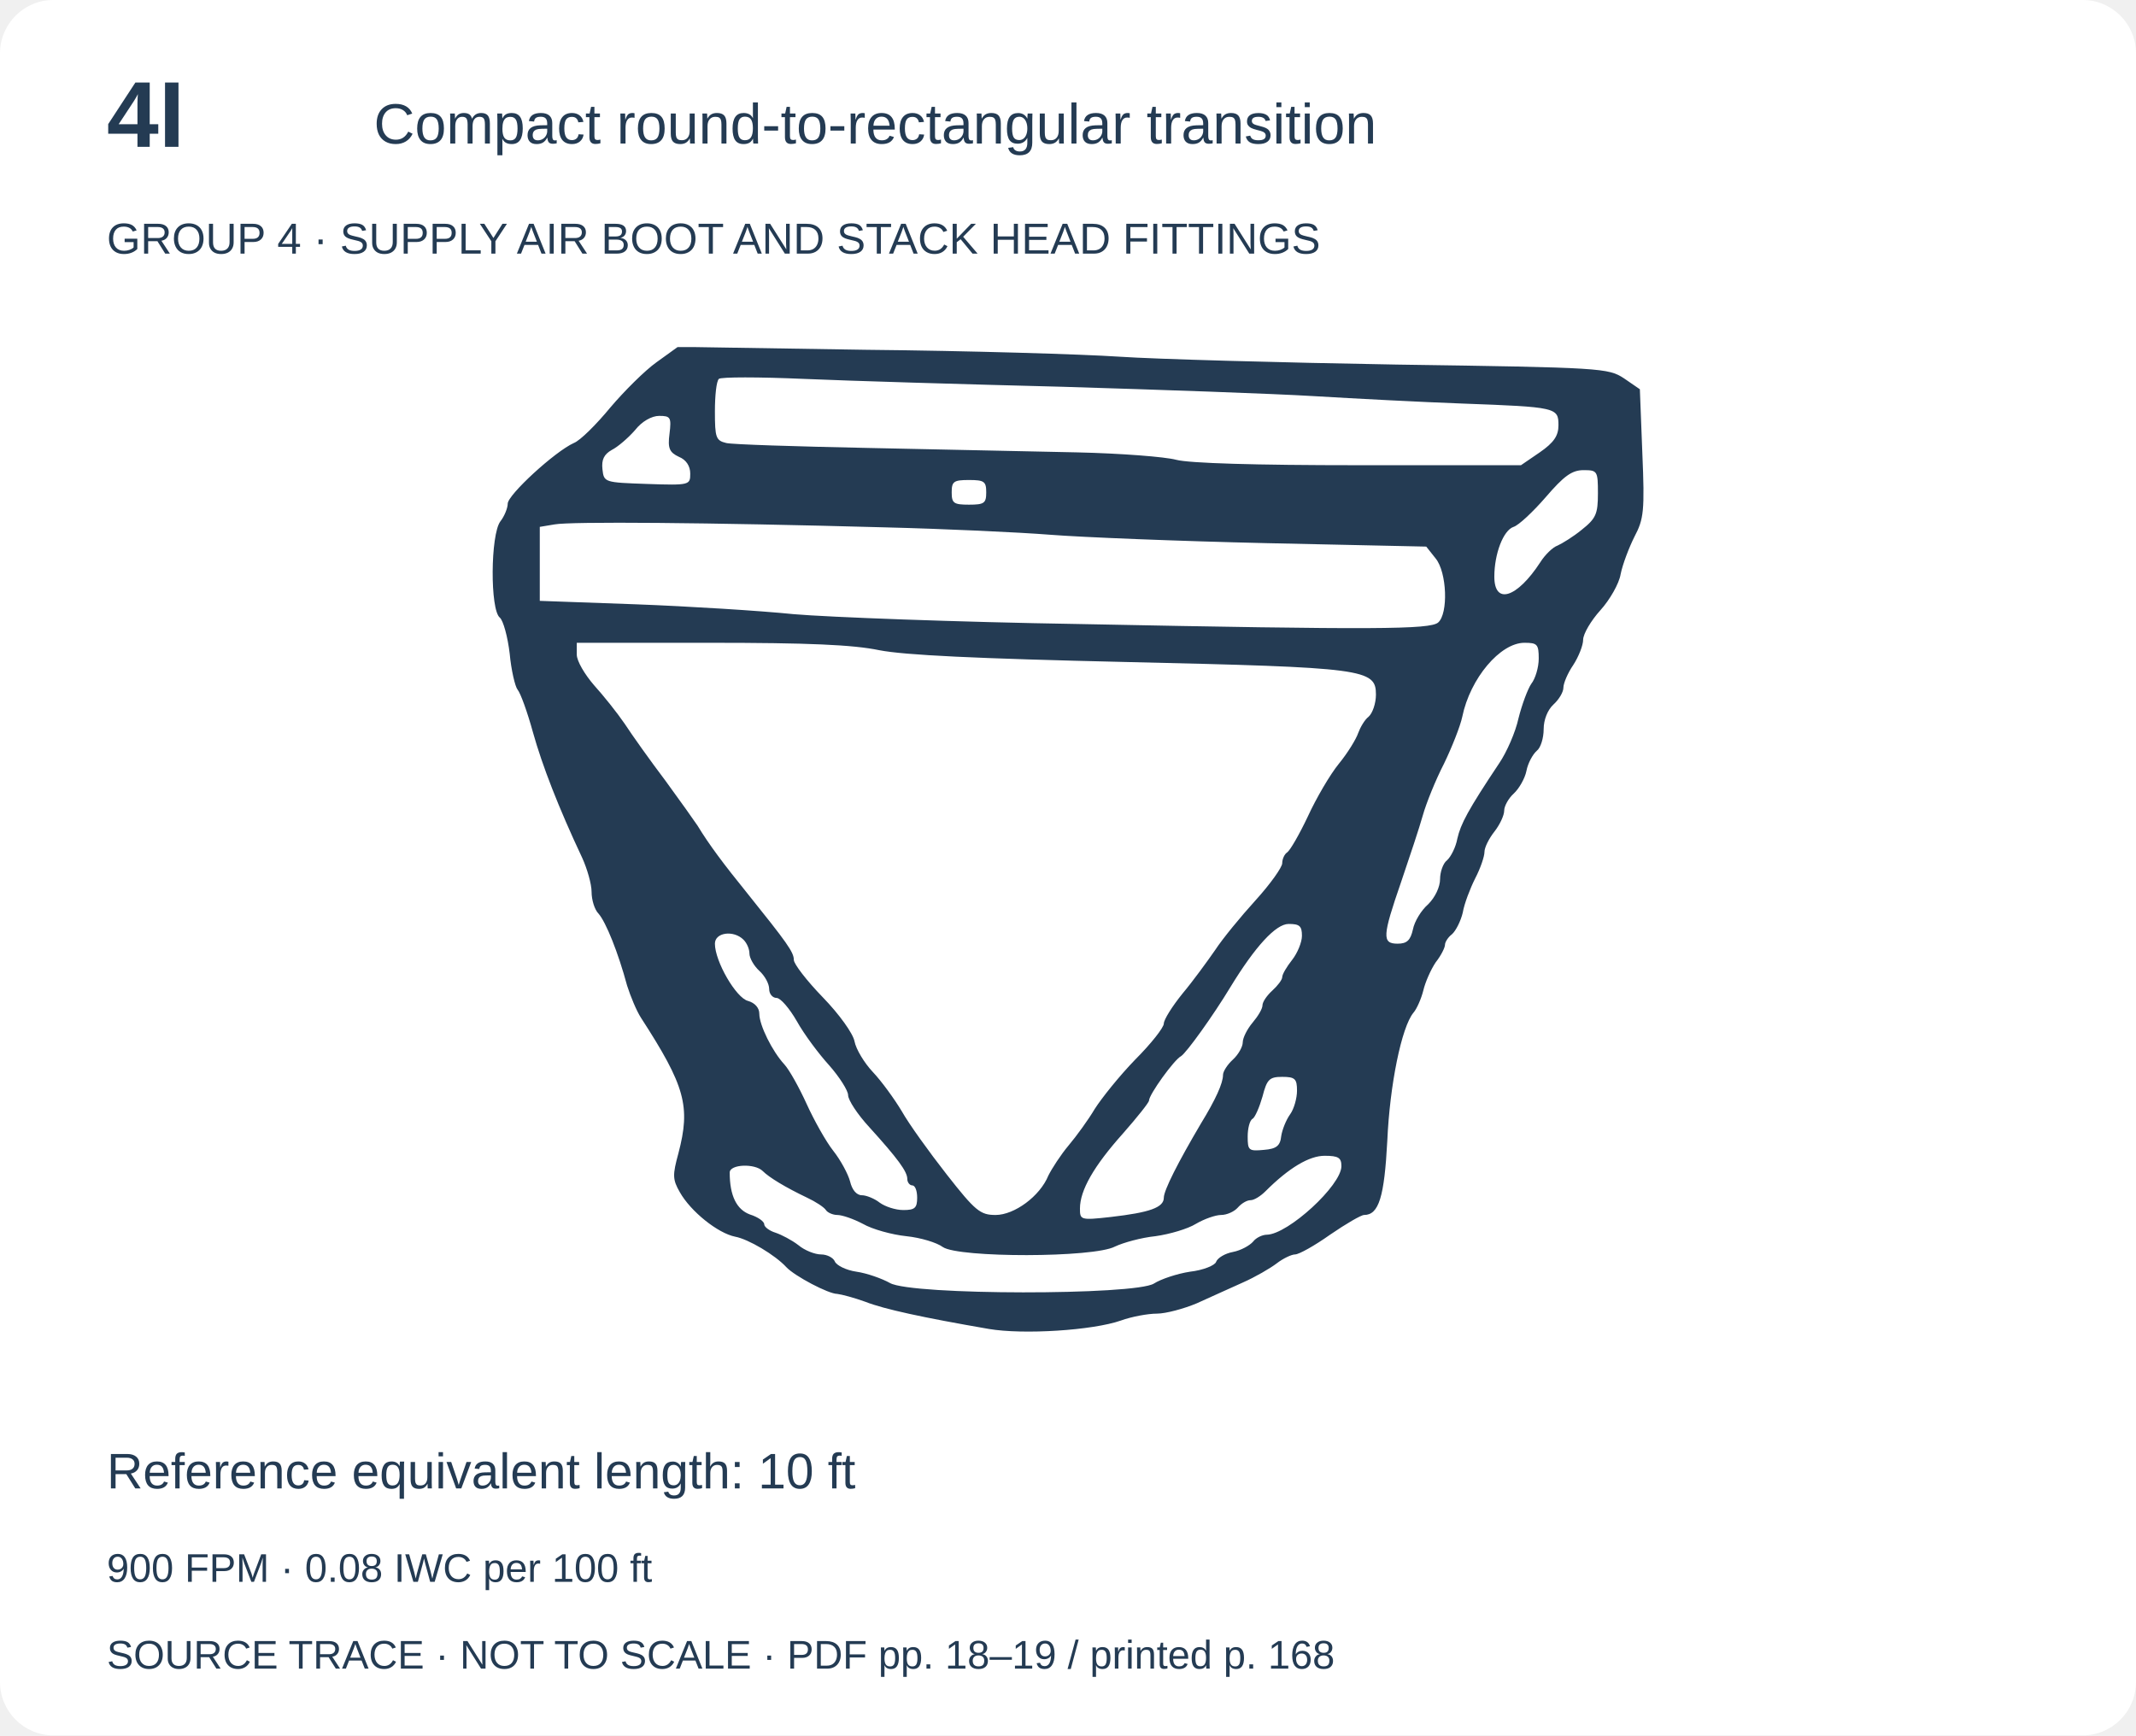
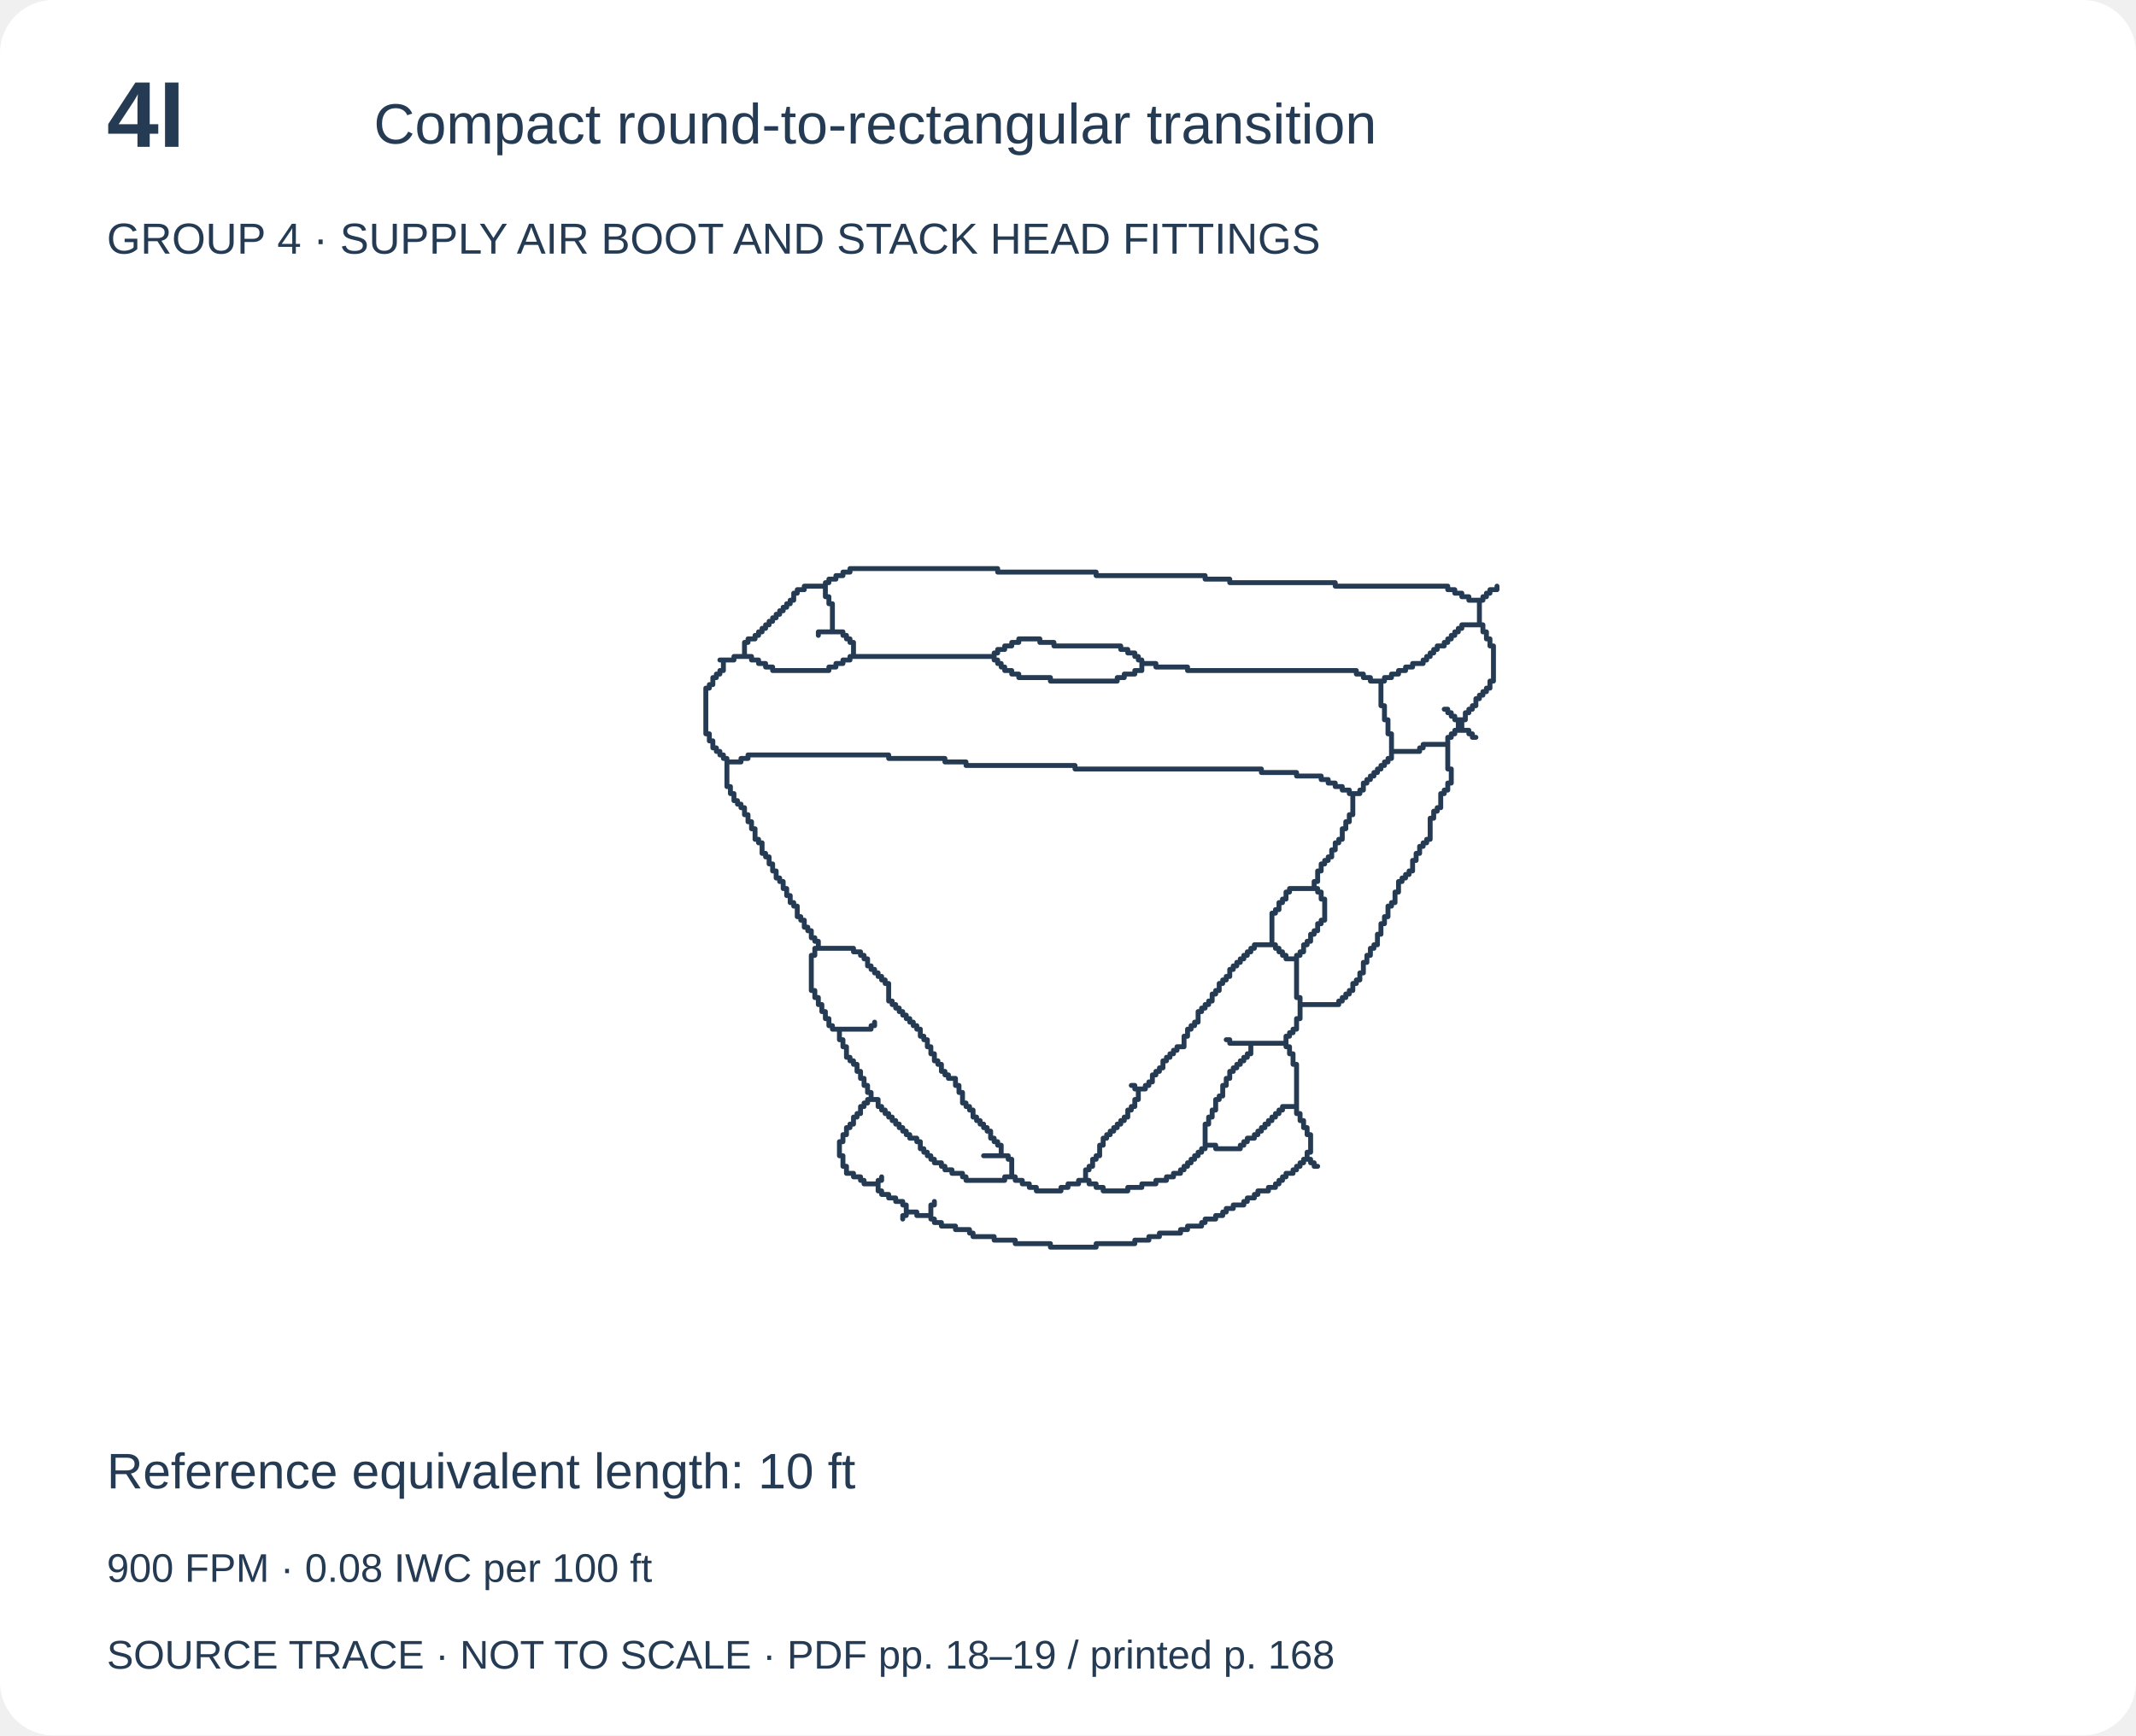
<svg xmlns="http://www.w3.org/2000/svg" width="640" height="520" viewBox="0 0 640 520" role="img" aria-labelledby="title desc">
  <style>text{font-family:Arial,sans-serif;fill:#243b53}</style>
  <rect width="640" height="520" rx="16" fill="white" />
  <text x="32" y="44" font-size="28" font-weight="700">4I</text>
  <text x="112" y="43" font-size="17">Compact round-to-rectangular transition</text>
  <text x="32" y="76" font-size="13">GROUP 4 · SUPPLY AIR BOOT AND STACK HEAD FITTINGS</text>
-   <svg x="55" y="104" width="530" height="295" viewBox="0 0 233.278 199.584" preserveAspectRatio="xMidYMid meet">
-     <g transform="translate(-22.93744,219.95) scale(0.1,-0.1)" fill="#243b53" stroke="none">
-       <path d="M562 2169 c-24 -17 -66 -59 -94 -92 -28 -34 -61 -67 -74 -72 -38 -17 -134 -105 -134 -123 0 -9 -7 -26 -15 -36 -20 -27 -21 -179 -1 -195 7 -6 16 -39 20 -73 3 -33 11 -67 16 -73 6 -7 20 -46 31 -86 19 -68 52 -153 100 -255 10 -22 19 -53 19 -69 0 -16 6 -36 14 -44 15 -17 40 -79 58 -146 7 -22 19 -51 28 -65 90 -139 101 -180 76 -275 -12 -44 -12 -53 3 -79 22 -39 77 -83 112 -90 27 -5 81 -37 104 -62 17 -18 85 -54 103 -54 9 -1 35 -8 57 -16 38 -15 117 -32 250 -55 70 -12 211 -3 268 17 22 8 55 14 73 14 18 0 55 10 81 21 27 12 68 31 93 42 25 11 56 29 69 39 13 10 30 18 37 18 8 0 40 18 71 40 32 22 63 40 69 40 30 0 41 37 47 150 5 114 29 231 53 260 7 8 16 29 20 45 4 17 15 42 25 57 11 14 19 30 19 36 0 5 6 15 14 21 8 7 18 27 22 44 3 18 15 49 25 69 11 21 19 45 19 54 0 9 9 27 20 41 11 14 20 33 20 43 0 9 9 25 19 34 11 10 23 31 26 46 3 16 13 34 21 41 8 6 14 26 14 44 0 19 8 39 20 50 11 10 20 25 20 34 0 9 9 30 20 46 11 17 20 40 20 51 0 12 16 39 35 60 19 21 38 54 41 73 4 20 17 54 28 76 19 36 21 52 16 170 l-5 129 -32 22 c-32 21 -44 22 -460 28 -236 4 -489 11 -563 16 -74 5 -306 12 -515 14 l-380 6 -43 -31z m823 -50 c198 -6 428 -14 510 -19 83 -5 218 -12 300 -15 191 -7 195 -8 195 -44 0 -21 -9 -35 -38 -55 l-38 -26 -330 0 c-209 0 -343 4 -369 11 -22 6 -112 13 -200 15 -88 2 -279 6 -425 9 -146 3 -275 7 -287 10 -21 5 -23 11 -23 64 0 32 3 61 8 66 4 4 81 4 172 0 91 -4 327 -11 525 -16z m-797 -95 c-4 -30 0 -38 19 -47 15 -6 23 -19 23 -34 0 -23 -1 -24 -87 -21 -87 3 -88 3 -91 30 -2 19 3 30 19 39 12 6 33 24 47 40 14 18 34 29 49 29 23 0 25 -3 21 -36z m1882 -121 c0 -42 -4 -51 -33 -74 -17 -14 -40 -28 -49 -32 -9 -3 -25 -18 -35 -34 -47 -72 -93 -87 -93 -29 0 46 18 94 39 101 10 3 39 30 65 60 37 43 53 55 77 55 28 0 29 -2 29 -47z m-1240 2 c0 -22 -4 -25 -35 -25 -31 0 -35 3 -35 25 0 22 4 25 35 25 31 0 35 -3 35 -25z m-205 -71 c121 -3 272 -10 335 -15 63 -5 261 -13 438 -17 l324 -7 19 -24 c23 -28 26 -112 5 -130 -17 -14 -125 -15 -726 -3 -250 4 -511 14 -580 20 -69 7 -213 16 -320 20 l-195 7 0 75 0 75 30 5 c32 6 307 4 670 -6z m-12 -249 c51 -10 195 -17 502 -24 482 -11 505 -14 505 -66 0 -18 -7 -38 -15 -45 -8 -6 -17 -22 -21 -33 -4 -12 -21 -40 -39 -62 -18 -22 -46 -70 -63 -107 -17 -36 -36 -69 -42 -73 -5 -3 -10 -13 -10 -22 0 -8 -24 -42 -54 -75 -30 -33 -67 -78 -82 -101 -16 -23 -45 -63 -66 -88 -21 -26 -38 -53 -38 -61 0 -8 -26 -41 -58 -73 -32 -33 -68 -78 -82 -100 -13 -22 -37 -55 -53 -74 -16 -19 -34 -47 -41 -61 -17 -42 -69 -80 -107 -80 -31 0 -41 8 -99 82 -36 46 -77 103 -91 128 -15 25 -41 61 -59 80 -17 18 -34 46 -37 62 -3 16 -31 55 -64 89 -33 34 -59 68 -59 76 0 16 -14 35 -95 136 -47 58 -77 98 -100 136 -6 9 -35 50 -65 91 -31 41 -68 93 -83 116 -15 22 -43 57 -62 78 -19 22 -35 49 -35 62 l0 24 270 0 c200 0 290 -4 343 -15z m1337 -17 c0 -18 -7 -41 -15 -51 -7 -10 -19 -42 -26 -70 -6 -28 -24 -69 -39 -91 -64 -96 -78 -123 -85 -153 -3 -17 -13 -37 -21 -44 -8 -6 -14 -24 -14 -38 0 -16 -10 -37 -24 -51 -14 -12 -28 -35 -31 -51 -5 -22 -12 -29 -31 -29 -32 0 -31 15 7 125 17 50 37 110 44 135 7 25 26 72 43 105 16 33 33 76 37 95 16 78 77 150 126 150 26 0 29 -3 29 -32z m-480 -562 c0 -13 -9 -35 -20 -49 -11 -14 -20 -29 -20 -35 0 -5 -9 -17 -20 -27 -11 -10 -20 -23 -20 -30 0 -7 -9 -22 -20 -35 -11 -13 -20 -31 -20 -40 0 -9 -9 -25 -20 -35 -11 -10 -20 -24 -20 -31 0 -17 -15 -50 -45 -99 -46 -78 -75 -135 -75 -150 0 -20 -29 -30 -107 -39 -62 -7 -63 -6 -63 17 0 37 28 86 87 152 29 33 53 63 53 67 0 12 51 83 65 90 11 7 65 82 100 140 50 82 92 128 118 128 22 0 27 -4 27 -24z m-1132 -8 c7 -7 12 -19 12 -28 0 -9 9 -25 20 -35 11 -10 20 -26 20 -37 0 -10 7 -18 15 -18 8 0 26 -21 41 -47 15 -27 45 -67 66 -90 21 -24 38 -51 38 -60 0 -10 19 -39 43 -65 58 -64 77 -90 77 -105 0 -7 5 -13 10 -13 6 0 10 -11 10 -25 0 -21 -5 -25 -28 -25 -16 0 -37 7 -48 15 -10 8 -27 15 -36 15 -11 0 -20 11 -24 28 -4 15 -19 43 -34 62 -15 19 -39 62 -54 95 -15 33 -35 69 -45 80 -25 27 -51 80 -51 103 0 12 -9 22 -23 26 -24 6 -67 80 -67 116 0 23 38 28 58 8z m1122 -306 c0 -15 -6 -37 -14 -48 -8 -11 -16 -31 -18 -44 -2 -20 -10 -26 -35 -28 -31 -3 -33 -1 -33 27 0 16 4 33 10 36 5 3 14 24 20 45 9 35 14 40 40 40 26 0 30 -4 30 -28z m90 -153 c0 -39 -108 -138 -151 -139 -9 0 -22 -6 -28 -14 -7 -8 -25 -18 -41 -21 -16 -3 -31 -12 -34 -20 -2 -7 -26 -17 -53 -20 -26 -4 -59 -15 -73 -24 -38 -24 -491 -24 -535 1 -16 9 -47 20 -68 23 -21 3 -41 13 -44 21 -3 7 -15 14 -28 14 -12 0 -33 8 -46 19 -13 10 -34 21 -46 25 -13 4 -23 12 -23 17 0 6 -13 15 -29 20 -27 10 -41 38 -41 85 0 17 51 19 67 3 13 -13 46 -33 90 -54 17 -8 34 -19 38 -25 3 -5 14 -10 23 -10 10 0 33 -8 52 -18 19 -11 59 -22 88 -25 29 -3 62 -13 74 -22 32 -22 306 -22 349 1 17 8 53 18 82 21 29 4 66 15 82 25 17 10 40 18 51 18 12 0 27 7 34 15 7 8 18 15 26 15 7 0 20 8 30 18 48 48 89 72 120 72 28 0 34 -4 34 -21z" />
-     </g>
+   <svg x="55" y="104" width="530" height="295" viewBox="0 0 260 280" preserveAspectRatio="xMidYMid meet">
+     <path d="M68 63L69 63M68 63L68 64M69 63L70 63M70 63L71 63M71 63L72 63M72 63L73 63M73 63L74 63M74 63L75 63M75 63L76 63M76 63L77 63M77 63L78 63M78 63L79 63M79 63L80 63M80 63L81 63M81 63L82 63M82 63L83 63M83 63L84 63M84 63L85 63M85 63L86 63M86 63L87 63M87 63L88 63M88 63L89 63M89 63L90 63M90 63L91 63M91 63L92 63M92 63L93 63M93 63L94 63M94 63L95 63M95 63L96 63M96 63L97 63M97 63L98 63M98 63L99 63M99 63L100 63M100 63L101 63M101 63L102 63M102 63L103 63M103 63L104 63M104 63L105 63M105 63L106 63M106 63L107 63M107 63L108 63M108 63L109 63M109 63L110 63M110 63L110 64M66 64L67 64M66 64L66 65M67 64L68 64M110 64L111 64M111 64L112 64M112 64L113 64M113 64L114 64M114 64L115 64M115 64L116 64M116 64L117 64M117 64L118 64M118 64L119 64M119 64L120 64M120 64L121 64M121 64L122 64M122 64L123 64M123 64L124 64M124 64L125 64M125 64L126 64M126 64L127 64M127 64L128 64M128 64L129 64M129 64L130 64M130 64L131 64M131 64L132 64M132 64L133 64M133 64L134 64M134 64L135 64M135 64L136 64M136 64L137 64M137 64L138 64M138 64L138 65M64 65L65 65M64 65L64 66M65 65L66 65M138 65L139 65M139 65L140 65M140 65L141 65M141 65L142 65M142 65L143 65M143 65L144 65M144 65L145 65M145 65L146 65M146 65L147 65M147 65L148 65M148 65L149 65M149 65L150 65M150 65L151 65M151 65L152 65M152 65L153 65M153 65L154 65M154 65L155 65M155 65L156 65M156 65L157 65M157 65L158 65M158 65L159 65M159 65L160 65M160 65L161 65M161 65L162 65M162 65L163 65M163 65L164 65M164 65L165 65M165 65L166 65M166 65L167 65M167 65L168 65M168 65L169 65M169 65L169 66M62 66L63 66M62 66L62 67M63 66L64 66M169 66L170 66M170 66L171 66M171 66L172 66M172 66L173 66M173 66L174 66M174 66L175 66M175 66L176 66M176 66L176 67M61 67L62 67M61 67L61 68M176 67L177 67M177 67L178 67M178 67L179 67M179 67L180 67M180 67L181 67M181 67L182 67M182 67L183 67M183 67L184 67M184 67L185 67M185 67L186 67M186 67L187 67M187 67L188 67M188 67L189 67M189 67L190 67M190 67L191 67M191 67L192 67M192 67L193 67M193 67L194 67M194 67L195 67M195 67L196 67M196 67L197 67M197 67L198 67M198 67L199 67M199 67L200 67M200 67L201 67M201 67L202 67M202 67L203 67M203 67L204 67M204 67L205 67M205 67L206 67M206 67L206 68M55 68L56 68M55 68L55 69M56 68L57 68M57 68L58 68M58 68L59 68M59 68L60 68M60 68L61 68M61 68L61 69M206 68L207 68M207 68L208 68M208 68L209 68M209 68L210 68M210 68L211 68M211 68L212 68M212 68L213 68M213 68L214 68M214 68L215 68M215 68L216 68M216 68L217 68M217 68L218 68M218 68L219 68M219 68L220 68M220 68L221 68M221 68L222 68M222 68L223 68M223 68L224 68M224 68L225 68M225 68L226 68M226 68L227 68M227 68L228 68M228 68L229 68M229 68L230 68M230 68L231 68M231 68L232 68M232 68L233 68M233 68L234 68M234 68L235 68M235 68L236 68M236 68L237 68M237 68L238 68M238 68L238 69M252 68L252 69M53 69L54 69M53 69L53 70M54 69L55 69M61 69L61 70M238 69L239 69M239 69L240 69M240 69L240 70M250 69L251 69M250 69L250 70M251 69L252 69M52 70L53 70M52 70L52 71M61 70L61 71M240 70L241 70M241 70L242 70M242 70L242 71M249 70L250 70M249 70L249 71M52 71L52 72M61 71L62 71M62 71L62 72M242 71L243 71M243 71L244 71M244 71L244 72M248 71L249 71M248 71L248 72M51 72L52 72M51 72L51 73M62 72L62 73M244 72L245 72M245 72L246 72M246 72L247 72M247 72L248 72M247 72L247 73M50 73L51 73M50 73L50 74M62 73L63 73M63 73L63 74M247 73L247 74M49 74L50 74M49 74L49 75M63 74L63 75M247 74L247 75M48 75L49 75M48 75L48 76M63 75L63 76M247 75L247 76M47 76L48 76M47 76L47 77M63 76L63 77M247 76L247 77M46 77L47 77M46 77L46 78M63 77L63 78M247 77L247 78M45 78L46 78M45 78L45 79M63 78L63 79M247 78L247 79M44 79L45 79M44 79L44 80M63 79L63 80M242 79L243 79M242 79L242 80M243 79L244 79M244 79L245 79M245 79L246 79M246 79L247 79M247 79L248 79M248 79L248 80M43 80L44 80M43 80L43 81M63 80L63 81M241 80L242 80M241 80L241 81M248 80L248 81M42 81L43 81M42 81L42 82M59 81L60 81M59 81L59 82M60 81L61 81M61 81L62 81M62 81L63 81M63 81L64 81M64 81L65 81M65 81L66 81M66 81L66 82M240 81L241 81M240 81L240 82M248 81L249 81M249 81L249 82M41 82L42 82M41 82L41 83M66 82L67 82M67 82L67 83M239 82L240 82M239 82L239 83M249 82L249 83M39 83L40 83M39 83L39 84M40 83L41 83M67 83L68 83M68 83L68 84M116 83L117 83M116 83L116 84M117 83L118 83M118 83L119 83M119 83L120 83M120 83L121 83M121 83L122 83M122 83L122 84M238 83L239 83M238 83L238 84M249 83L250 83M250 83L250 84M38 84L39 84M38 84L38 85M68 84L69 84M69 84L69 85M114 84L115 84M114 84L114 85M115 84L116 84M122 84L123 84M123 84L124 84M124 84L125 84M125 84L126 84M126 84L126 85M237 84L238 84M237 84L237 85M250 84L250 85M38 85L38 86M69 85L69 86M112 85L113 85M112 85L112 86M113 85L114 85M126 85L127 85M127 85L128 85M128 85L129 85M129 85L130 85M130 85L131 85M131 85L132 85M132 85L133 85M133 85L134 85M134 85L135 85M135 85L136 85M136 85L137 85M137 85L138 85M138 85L139 85M139 85L140 85M140 85L141 85M141 85L142 85M142 85L143 85M143 85L144 85M144 85L145 85M145 85L145 86M235 85L236 85M235 85L235 86M236 85L237 85M250 85L251 85M251 85L251 86M38 86L38 87M69 86L69 87M110 86L111 86M110 86L110 87M111 86L112 86M145 86L146 86M146 86L147 86M147 86L147 87M234 86L235 86M234 86L234 87M251 86L251 87M38 87L38 88M69 87L69 88M109 87L110 87M109 87L109 88M147 87L148 87M148 87L149 87M149 87L149 88M233 87L234 87M233 87L233 88M251 87L251 88M35 88L36 88M35 88L35 89M36 88L37 88M37 88L38 88M38 88L39 88M39 88L40 88M40 88L40 89M68 88L69 88M68 88L68 89M69 88L70 88M70 88L71 88M71 88L72 88M72 88L73 88M73 88L74 88M74 88L75 88M75 88L76 88M76 88L77 88M77 88L78 88M78 88L79 88M79 88L80 88M80 88L81 88M81 88L82 88M82 88L83 88M83 88L84 88M84 88L85 88M85 88L86 88M86 88L87 88M87 88L88 88M88 88L89 88M89 88L90 88M90 88L91 88M91 88L92 88M92 88L93 88M93 88L94 88M94 88L95 88M95 88L96 88M96 88L97 88M97 88L98 88M98 88L99 88M99 88L100 88M100 88L101 88M101 88L102 88M102 88L103 88M103 88L104 88M104 88L105 88M105 88L106 88M106 88L107 88M107 88L108 88M108 88L109 88M109 88L109 89M149 88L150 88M150 88L150 89M232 88L233 88M232 88L232 89M251 88L251 89M31 89L32 89M32 89L33 89M32 89L32 90M33 89L34 89M34 89L35 89M40 89L41 89M41 89L42 89M42 89L42 90M66 89L67 89M66 89L66 90M67 89L68 89M109 89L110 89M110 89L110 90M150 89L151 89M151 89L151 90M231 89L232 89M231 89L231 90M251 89L251 90M32 90L32 91M42 90L43 90M43 90L44 90M44 90L44 91M64 90L65 90M64 90L64 91M65 90L66 90M110 90L111 90M111 90L111 91M151 90L152 90M151 90L151 91M152 90L153 90M153 90L154 90M154 90L155 90M155 90L155 91M228 90L229 90M228 90L228 91M229 90L230 90M230 90L231 90M251 90L251 91M32 91L32 92M44 91L45 91M45 91L46 91M46 91L46 92M62 91L63 91M62 91L62 92M63 91L64 91M111 91L112 91M112 91L112 92M151 91L151 92M155 91L156 91M156 91L157 91M157 91L158 91M158 91L159 91M159 91L160 91M160 91L161 91M161 91L162 91M162 91L163 91M163 91L164 91M164 91L164 92M226 91L227 91M226 91L226 92M227 91L228 91M251 91L251 92M31 92L32 92M31 92L31 93M46 92L47 92M47 92L48 92M48 92L49 92M49 92L50 92M50 92L51 92M51 92L52 92M52 92L53 92M53 92L54 92M54 92L55 92M55 92L56 92M56 92L57 92M57 92L58 92M58 92L59 92M59 92L60 92M60 92L61 92M61 92L62 92M112 92L113 92M113 92L114 92M114 92L114 93M149 92L150 92M149 92L149 93M150 92L151 92M164 92L165 92M165 92L166 92M166 92L167 92M167 92L168 92M168 92L169 92M169 92L170 92M170 92L171 92M171 92L172 92M172 92L173 92M173 92L174 92M174 92L175 92M175 92L176 92M176 92L177 92M177 92L178 92M178 92L179 92M179 92L180 92M180 92L181 92M181 92L182 92M182 92L183 92M183 92L184 92M184 92L185 92M185 92L186 92M186 92L187 92M187 92L188 92M188 92L189 92M189 92L190 92M190 92L191 92M191 92L192 92M192 92L193 92M193 92L194 92M194 92L195 92M195 92L196 92M196 92L197 92M197 92L198 92M198 92L199 92M199 92L200 92M200 92L201 92M201 92L202 92M202 92L203 92M203 92L204 92M204 92L205 92M205 92L206 92M206 92L207 92M207 92L208 92M208 92L209 92M209 92L210 92M210 92L211 92M211 92L212 92M212 92L212 93M224 92L225 92M224 92L224 93M225 92L226 92M251 92L251 93M30 93L31 93M30 93L30 94M114 93L115 93M115 93L116 93M116 93L116 94M146 93L147 93M146 93L146 94M147 93L148 93M148 93L149 93M212 93L213 93M213 93L214 93M214 93L214 94M222 93L223 93M222 93L222 94M223 93L224 93M251 93L251 94M29 94L30 94M29 94L29 95M116 94L117 94M117 94L118 94M118 94L119 94M119 94L120 94M120 94L121 94M121 94L122 94M122 94L123 94M123 94L124 94M124 94L125 94M125 94L125 95M144 94L145 94M144 94L144 95M145 94L146 94M214 94L215 94M215 94L216 94M216 94L216 95M220 94L221 94M220 94L220 95M221 94L222 94M251 94L251 95M29 95L29 96M125 95L126 95M126 95L127 95M127 95L128 95M128 95L129 95M129 95L130 95M130 95L131 95M131 95L132 95M132 95L133 95M133 95L134 95M134 95L135 95M135 95L136 95M136 95L137 95M137 95L138 95M138 95L139 95M139 95L140 95M140 95L141 95M141 95L142 95M142 95L143 95M143 95L144 95M216 95L217 95M217 95L218 95M218 95L219 95M219 95L220 95M219 95L219 96M250 95L251 95M250 95L250 96M28 96L29 96M28 96L28 97M219 96L219 97M250 96L250 97M27 97L28 97M27 97L27 98M219 97L219 98M249 97L250 97M249 97L249 98M27 98L27 99M219 98L219 99M248 98L249 98M248 98L248 99M27 99L27 100M219 99L219 100M247 99L248 99M247 99L247 100M27 100L27 101M219 100L219 101M246 100L247 100M246 100L246 101M27 101L27 102M219 101L219 102M246 101L246 102M27 102L27 103M219 102L220 102M220 102L220 103M245 102L246 102M245 102L245 103M27 103L27 104M220 103L220 104M237 103L238 103M238 103L238 104M244 103L245 103M244 103L244 104M27 104L27 105M220 104L220 105M238 104L239 104M239 104L239 105M243 104L244 104M243 104L243 105M27 105L27 106M220 105L220 106M239 105L240 105M240 105L240 106M243 105L243 106M27 106L27 107M220 106L221 106M221 106L221 107M240 106L241 106M241 106L242 106M241 106L241 107M242 106L243 106M242 106L242 107M27 107L27 108M221 107L221 108M241 107L242 107M241 107L241 108M242 107L242 108M27 108L27 109M221 108L221 109M241 108L242 108M241 108L241 109M242 108L242 109M27 109L27 110M221 109L221 110M240 109L241 109M240 109L240 110M241 109L242 109M242 109L243 109M243 109L244 109M244 109L244 110M27 110L28 110M28 110L28 111M221 110L222 110M222 110L222 111M239 110L240 110M239 110L239 111M244 110L245 110M245 110L245 111M28 111L28 112M222 111L222 112M238 111L239 111M238 111L238 112M245 111L246 111M28 112L29 112M29 112L29 113M222 112L222 113M238 112L238 113M29 113L29 114M222 113L222 114M231 113L232 113M231 113L231 114M232 113L233 113M233 113L234 113M234 113L235 113M235 113L236 113M236 113L237 113M237 113L238 113M238 113L238 114M29 114L30 114M30 114L30 115M222 114L222 115M230 114L231 114M230 114L230 115M238 114L238 115M30 115L31 115M31 115L31 116M222 115L223 115M222 115L222 116M223 115L224 115M224 115L225 115M225 115L226 115M226 115L227 115M227 115L228 115M228 115L229 115M229 115L230 115M238 115L238 116M31 116L32 116M32 116L32 117M39 116L40 116M39 116L39 117M40 116L41 116M41 116L42 116M42 116L43 116M43 116L44 116M44 116L45 116M45 116L46 116M46 116L47 116M47 116L48 116M48 116L49 116M49 116L50 116M50 116L51 116M51 116L52 116M52 116L53 116M53 116L54 116M54 116L55 116M55 116L56 116M56 116L57 116M57 116L58 116M58 116L59 116M59 116L60 116M60 116L61 116M61 116L62 116M62 116L63 116M63 116L64 116M64 116L65 116M65 116L66 116M66 116L67 116M67 116L68 116M68 116L69 116M69 116L70 116M70 116L71 116M71 116L72 116M72 116L73 116M73 116L74 116M74 116L75 116M75 116L76 116M76 116L77 116M77 116L78 116M78 116L79 116M79 116L79 117M222 116L222 117M238 116L238 117M32 117L33 117M33 117L33 118M37 117L38 117M37 117L37 118M38 117L39 117M79 117L80 117M80 117L81 117M81 117L82 117M82 117L83 117M83 117L84 117M84 117L85 117M85 117L86 117M86 117L87 117M87 117L88 117M88 117L89 117M89 117L90 117M90 117L91 117M91 117L92 117M92 117L93 117M93 117L94 117M94 117L95 117M95 117L95 118M221 117L222 117M221 117L221 118M238 117L238 118M33 118L34 118M33 118L33 119M34 118L35 118M35 118L36 118M36 118L37 118M95 118L96 118M96 118L97 118M97 118L98 118M98 118L99 118M99 118L100 118M100 118L101 118M101 118L101 119M220 118L221 118M220 118L220 119M238 118L238 119M33 119L33 120M101 119L102 119M102 119L103 119M103 119L104 119M104 119L105 119M105 119L106 119M106 119L107 119M107 119L108 119M108 119L109 119M109 119L110 119M110 119L111 119M111 119L112 119M112 119L113 119M113 119L114 119M114 119L115 119M115 119L116 119M116 119L117 119M117 119L118 119M118 119L119 119M119 119L120 119M120 119L121 119M121 119L122 119M122 119L123 119M123 119L124 119M124 119L125 119M125 119L126 119M126 119L127 119M127 119L128 119M128 119L129 119M129 119L130 119M130 119L131 119M131 119L132 119M132 119L132 120M219 119L220 119M219 119L219 120M238 119L238 120M33 120L33 121M132 120L133 120M133 120L134 120M134 120L135 120M135 120L136 120M136 120L137 120M137 120L138 120M138 120L139 120M139 120L140 120M140 120L141 120M141 120L142 120M142 120L143 120M143 120L144 120M144 120L145 120M145 120L146 120M146 120L147 120M147 120L148 120M148 120L149 120M149 120L150 120M150 120L151 120M151 120L152 120M152 120L153 120M153 120L154 120M154 120L155 120M155 120L156 120M156 120L157 120M157 120L158 120M158 120L159 120M159 120L160 120M160 120L161 120M161 120L162 120M162 120L163 120M163 120L164 120M164 120L165 120M165 120L166 120M166 120L167 120M167 120L168 120M168 120L169 120M169 120L170 120M170 120L171 120M171 120L172 120M172 120L173 120M173 120L174 120M174 120L175 120M175 120L176 120M176 120L177 120M177 120L178 120M178 120L179 120M179 120L180 120M180 120L181 120M181 120L182 120M182 120L183 120M183 120L184 120M184 120L185 120M185 120L185 121M218 120L219 120M218 120L218 121M238 120L239 120M239 120L239 121M33 121L33 122M185 121L186 121M186 121L187 121M187 121L188 121M188 121L189 121M189 121L190 121M190 121L191 121M191 121L192 121M192 121L193 121M193 121L194 121M194 121L195 121M195 121L195 122M217 121L218 121M217 121L217 122M239 121L239 122M33 122L33 123M195 122L196 122M196 122L197 122M197 122L198 122M198 122L199 122M199 122L200 122M200 122L201 122M201 122L202 122M202 122L202 123M216 122L217 122M216 122L216 123M239 122L239 123M33 123L33 124M202 123L203 123M203 123L204 123M204 123L204 124M215 123L216 123M215 123L215 124M239 123L239 124M33 124L33 125M204 124L205 124M205 124L206 124M206 124L206 125M214 124L215 124M214 124L214 125M238 124L239 124M238 124L238 125M33 125L34 125M34 125L34 126M206 125L207 125M207 125L208 125M208 125L208 126M214 125L214 126M238 125L238 126M34 126L34 127M208 126L209 126M209 126L210 126M210 126L210 127M213 126L214 126M213 126L213 127M237 126L238 126M237 126L237 127M34 127L35 127M35 127L35 128M210 127L211 127M211 127L212 127M211 127L211 128M212 127L213 127M236 127L237 127M236 127L236 128M35 128L35 129M211 128L211 129M236 128L236 129M35 129L36 129M36 129L36 130M211 129L211 130M236 129L236 130M36 130L37 130M37 130L37 131M211 130L211 131M236 130L236 131M37 131L38 131M38 131L38 132M211 131L211 132M235 131L236 131M235 131L235 132M38 132L38 133M211 132L211 133M234 132L235 132M234 132L234 133M38 133L39 133M39 133L39 134M210 133L211 133M210 133L210 134M234 133L234 134M39 134L39 135M210 134L210 135M233 134L234 134M233 134L233 135M39 135L40 135M40 135L40 136M209 135L210 135M209 135L209 136M233 135L233 136M40 136L40 137M209 136L209 137M233 136L233 137M40 137L41 137M41 137L41 138M208 137L209 137M208 137L208 138M233 137L233 138M41 138L41 139M208 138L208 139M233 138L233 139M41 139L41 140M208 139L208 140M233 139L233 140M41 140L42 140M42 140L42 141M207 140L208 140M207 140L207 141M232 140L233 140M232 140L232 141M42 141L43 141M43 141L43 142M206 141L207 141M206 141L206 142M231 141L232 141M231 141L231 142M43 142L43 143M206 142L206 143M230 142L231 142M230 142L230 143M43 143L43 144M205 143L206 143M205 143L205 144M230 143L230 144M43 144L44 144M44 144L44 145M205 144L205 145M229 144L230 144M229 144L229 145M44 145L45 145M45 145L45 146M204 145L205 145M204 145L204 146M229 145L229 146M45 146L45 147M203 146L204 146M203 146L203 147M228 146L229 146M228 146L228 147M45 147L46 147M46 147L46 148M202 147L203 147M202 147L202 148M228 147L228 148M46 148L46 149M202 148L202 149M228 148L228 149M46 149L47 149M47 149L47 150M201 149L202 149M201 149L201 150M227 149L228 149M227 149L227 150M47 150L47 151M201 150L201 151M226 150L227 150M226 150L226 151M47 151L48 151M48 151L48 152M201 151L201 152M225 151L226 151M225 151L225 152M48 152L49 152M49 152L49 153M200 152L201 152M200 152L200 153M224 152L225 152M224 152L224 153M49 153L49 154M200 153L200 154M224 153L224 154M49 154L50 154M50 154L50 155M193 154L194 154M193 154L193 155M194 154L195 154M195 154L196 154M196 154L197 154M197 154L198 154M198 154L199 154M199 154L200 154M200 154L201 154M201 154L201 155M224 154L224 155M50 155L50 156M192 155L193 155M192 155L192 156M201 155L202 155M202 155L202 156M223 155L224 155M223 155L223 156M50 156L51 156M51 156L51 157M192 156L192 157M202 156L202 157M223 156L223 157M51 157L51 158M191 157L192 157M191 157L191 158M202 157L203 157M203 157L203 158M223 157L223 158M51 158L52 158M52 158L52 159M190 158L191 158M190 158L190 159M203 158L203 159M222 158L223 158M222 158L222 159M52 159L53 159M53 159L53 160M190 159L190 160M203 159L203 160M221 159L222 159M221 159L221 160M53 160L53 161M189 160L190 160M189 160L189 161M203 160L203 161M221 160L221 161M53 161L53 162M188 161L189 161M188 161L188 162M203 161L203 162M221 161L221 162M53 162L54 162M54 162L54 163M188 162L188 163M203 162L203 163M220 162L221 162M220 162L220 163M54 163L55 163M55 163L55 164M188 163L188 164M202 163L203 163M202 163L202 164M220 163L220 164M55 164L55 165M188 164L188 165M201 164L202 164M201 164L201 165M219 164L220 164M219 164L219 165M55 165L56 165M56 165L56 166M188 165L188 166M201 165L201 166M219 165L219 166M56 166L57 166M57 166L57 167M188 166L188 167M200 166L201 166M200 166L200 167M219 166L219 167M57 167L57 168M188 167L188 168M199 167L200 167M199 167L199 168M218 167L219 167M218 167L218 168M57 168L58 168M58 168L58 169M188 168L188 169M199 168L199 169M218 168L218 169M58 169L59 169M59 169L59 170M188 169L188 170M198 169L199 169M198 169L198 170M218 169L218 170M59 170L59 171M183 170L184 170M183 170L183 171M184 170L185 170M185 170L186 170M186 170L187 170M187 170L188 170M188 170L189 170M189 170L189 171M197 170L198 170M197 170L197 171M217 170L218 170M217 170L217 171M58 171L59 171M58 171L58 172M59 171L60 171M60 171L61 171M61 171L62 171M62 171L63 171M63 171L64 171M64 171L65 171M65 171L66 171M66 171L67 171M67 171L68 171M68 171L69 171M69 171L69 172M182 171L183 171M182 171L182 172M189 171L190 171M190 171L190 172M197 171L197 172M216 171L217 171M216 171L216 172M58 172L58 173M69 172L70 172M70 172L71 172M71 172L71 173M181 172L182 172M181 172L181 173M190 172L191 172M191 172L191 173M196 172L197 172M196 172L196 173M216 172L216 173M57 173L58 173M57 173L57 174M71 173L72 173M72 173L72 174M180 173L181 173M180 173L180 174M191 173L192 173M192 173L192 174M195 173L196 173M195 173L195 174M215 173L216 173M215 173L215 174M57 174L57 175M72 174L73 174M73 174L73 175M179 174L180 174M179 174L179 175M192 174L193 174M193 174L194 174M194 174L195 174M195 174L195 175M215 174L215 175M57 175L57 176M73 175L73 176M178 175L179 175M178 175L178 176M195 175L195 176M214 175L215 175M214 175L214 176M57 176L57 177M73 176L74 176M74 176L74 177M177 176L178 176M177 176L177 177M195 176L195 177M214 176L214 177M57 177L57 178M74 177L75 177M75 177L75 178M176 177L177 177M176 177L176 178M195 177L195 178M214 177L214 178M57 178L57 179M75 178L76 178M76 178L76 179M176 178L176 179M195 178L195 179M213 178L214 178M213 178L213 179M57 179L57 180M76 179L77 179M77 179L77 180M175 179L176 179M175 179L175 180M195 179L195 180M213 179L213 180M57 180L57 181M77 180L78 180M78 180L78 181M174 180L175 180M174 180L174 181M195 180L195 181M212 180L213 180M212 180L212 181M57 181L57 182M78 181L79 181M79 181L79 182M173 181L174 181M173 181L173 182M195 181L195 182M211 181L212 181M211 181L211 182M57 182L57 183M79 182L79 183M173 182L173 183M195 182L195 183M211 182L211 183M57 183L58 183M58 183L58 184M79 183L79 184M172 183L173 183M172 183L172 184M195 183L195 184M210 183L211 183M210 183L210 184M58 184L58 185M79 184L79 185M171 184L172 184M171 184L171 185M195 184L195 185M209 184L210 184M209 184L209 185M58 185L59 185M59 185L59 186M79 185L79 186M171 185L171 186M195 185L196 185M196 185L196 186M208 185L209 185M208 185L208 186M59 186L59 187M79 186L80 186M80 186L80 187M170 186L171 186M170 186L170 187M196 186L196 187M207 186L208 186M207 186L207 187M59 187L60 187M60 187L60 188M80 187L81 187M81 187L81 188M169 187L170 187M169 187L169 188M196 187L197 187M196 187L196 188M197 187L198 187M198 187L199 187M199 187L200 187M200 187L201 187M201 187L202 187M202 187L203 187M203 187L204 187M204 187L205 187M205 187L206 187M206 187L207 187M60 188L60 189M81 188L82 188M82 188L82 189M168 188L169 188M168 188L168 189M196 188L196 189M60 189L61 189M61 189L61 190M82 189L83 189M83 189L83 190M167 189L168 189M167 189L167 190M196 189L196 190M61 190L61 191M83 190L84 190M84 190L84 191M167 190L167 191M196 190L196 191M61 191L62 191M62 191L62 192M84 191L85 191M85 191L85 192M167 191L167 192M195 191L196 191M195 191L195 192M62 192L62 193M75 192L75 193M85 192L86 192M86 192L86 193M166 192L167 192M166 192L166 193M195 192L195 193M62 193L63 193M63 193L63 194M74 193L75 193M74 193L74 194M86 193L87 193M87 193L87 194M165 193L166 193M165 193L165 194M195 193L195 194M63 194L64 194M64 194L65 194M65 194L66 194M65 194L65 195M66 194L67 194M67 194L68 194M68 194L69 194M69 194L70 194M70 194L71 194M71 194L72 194M72 194L73 194M73 194L74 194M87 194L88 194M88 194L88 195M164 194L165 194M164 194L164 195M194 194L195 194M194 194L194 195M65 195L65 196M88 195L88 196M164 195L164 196M193 195L194 195M193 195L193 196M65 196L65 197M88 196L89 196M89 196L89 197M163 196L164 196M163 196L163 197M192 196L193 196M192 196L192 197M65 197L66 197M66 197L66 198M89 197L90 197M90 197L90 198M163 197L163 198M175 197L176 197M176 197L176 198M192 197L192 198M66 198L66 199M90 198L90 199M163 198L163 199M176 198L177 198M177 198L178 198M178 198L179 198M179 198L180 198M180 198L181 198M181 198L182 198M182 198L183 198M182 198L182 199M183 198L184 198M184 198L185 198M185 198L186 198M186 198L187 198M187 198L188 198M188 198L189 198M189 198L190 198M190 198L191 198M191 198L192 198M192 198L192 199M66 199L67 199M67 199L67 200M90 199L91 199M91 199L91 200M161 199L162 199M161 199L161 200M162 199L163 199M182 199L182 200M192 199L193 199M193 199L193 200M67 200L67 201M91 200L91 201M160 200L161 200M160 200L160 201M182 200L182 201M193 200L193 201M67 201L67 202M91 201L92 201M92 201L92 202M159 201L160 201M159 201L159 202M181 201L182 201M181 201L181 202M193 201L194 201M194 201L194 202M67 202L68 202M68 202L68 203M92 202L92 203M158 202L159 202M158 202L158 203M180 202L181 202M180 202L180 203M194 202L194 203M68 203L69 203M69 203L69 204M92 203L93 203M93 203L93 204M157 203L158 203M157 203L157 204M179 203L180 203M179 203L179 204M194 203L194 204M69 204L70 204M70 204L70 205M93 204L94 204M94 204L94 205M157 204L157 205M178 204L179 204M178 204L178 205M194 204L195 204M195 204L195 205M70 205L70 206M94 205L94 206M156 205L157 205M156 205L156 206M177 205L178 205M177 205L177 206M195 205L195 206M70 206L71 206M71 206L71 207M94 206L95 206M95 206L95 207M155 206L156 206M155 206L155 207M176 206L177 206M176 206L176 207M195 206L195 207M71 207L71 208M95 207L96 207M96 207L96 208M154 207L155 207M154 207L154 208M176 207L176 208M195 207L195 208M71 208L72 208M72 208L72 209M96 208L97 208M97 208L98 208M98 208L98 209M154 208L154 209M175 208L176 208M175 208L175 209M195 208L195 209M72 209L72 210M98 209L98 210M153 209L154 209M153 209L153 210M175 209L175 210M195 209L195 210M72 210L73 210M73 210L73 211M98 210L99 210M99 210L99 211M148 210L149 210M149 210L149 211M152 210L153 210M152 210L152 211M174 210L175 210M174 210L174 211M195 210L195 211M73 211L73 212M99 211L99 212M149 211L150 211M150 211L151 211M150 211L150 212M151 211L152 211M174 211L174 212M195 211L195 212M73 212L74 212M74 212L74 213M99 212L100 212M100 212L100 213M150 212L150 213M174 212L174 213M195 212L195 213M74 213L74 214M100 213L100 214M150 213L150 214M173 213L174 213M173 213L173 214M195 213L195 214M73 214L74 214M73 214L73 215M74 214L75 214M75 214L76 214M76 214L76 215M100 214L100 215M149 214L150 214M149 214L149 215M172 214L173 214M172 214L172 215M195 214L195 215M72 215L73 215M72 215L72 216M76 215L76 216M100 215L101 215M101 215L101 216M149 215L149 216M172 215L172 216M195 215L195 216M71 216L72 216M71 216L71 217M76 216L77 216M77 216L77 217M101 216L102 216M102 216L102 217M148 216L149 216M148 216L148 217M172 216L172 217M191 216L192 216M191 216L191 217M192 216L193 216M193 216L194 216M194 216L195 216M195 216L195 217M71 217L71 218M77 217L78 217M78 217L78 218M102 217L103 217M103 217L103 218M147 217L148 217M147 217L147 218M171 217L172 217M171 217L171 218M190 217L191 217M190 217L190 218M195 217L195 218M70 218L71 218M70 218L70 219M78 218L79 218M79 218L79 219M103 218L103 219M147 218L147 219M171 218L171 219M189 218L190 218M189 218L189 219M195 218L196 218M196 218L196 219M69 219L70 219M69 219L69 220M79 219L80 219M80 219L80 220M103 219L104 219M104 219L104 220M146 219L147 219M146 219L146 220M170 219L171 219M170 219L170 220M188 219L189 219M188 219L188 220M196 219L196 220M69 220L69 221M80 220L81 220M81 220L81 221M104 220L105 220M105 220L105 221M145 220L146 220M145 220L145 221M170 220L170 221M187 220L188 220M187 220L187 221M196 220L197 220M197 220L197 221M68 221L69 221M68 221L68 222M81 221L82 221M82 221L82 222M105 221L106 221M106 221L106 222M144 221L145 221M144 221L144 222M169 221L170 221M169 221L169 222M186 221L187 221M186 221L186 222M197 221L197 222M67 222L68 222M67 222L67 223M82 222L83 222M83 222L83 223M106 222L107 222M107 222L107 223M143 222L144 222M143 222L143 223M169 222L169 223M185 222L186 222M185 222L185 223M197 222L198 222M198 222L198 223M67 223L67 224M83 223L84 223M84 223L84 224M107 223L108 223M108 223L108 224M142 223L143 223M142 223L142 224M169 223L169 224M184 223L185 223M184 223L184 224M198 223L198 224M66 224L67 224M66 224L66 225M84 224L85 224M85 224L85 225M108 224L108 225M141 224L142 224M141 224L141 225M169 224L169 225M183 224L184 224M183 224L183 225M198 224L199 224M199 224L199 225M66 225L66 226M85 225L86 225M86 225L87 225M87 225L87 226M108 225L109 225M109 225L109 226M140 225L141 225M140 225L140 226M169 225L169 226M181 225L182 225M181 225L181 226M182 225L183 225M199 225L199 226M65 226L66 226M65 226L65 227M87 226L88 226M88 226L88 227M109 226L110 226M110 226L110 227M140 226L140 227M169 226L169 227M180 226L181 226M180 226L180 227M199 226L199 227M65 227L65 228M88 227L88 228M110 227L111 227M111 227L111 228M139 227L140 227M139 227L139 228M169 227L170 227M169 227L169 228M170 227L171 227M171 227L172 227M172 227L172 228M179 227L180 227M179 227L179 228M199 227L199 228M65 228L65 229M88 228L89 228M89 228L89 229M111 228L111 229M139 228L139 229M168 228L169 228M168 228L168 229M172 228L173 228M173 228L174 228M174 228L175 228M175 228L176 228M176 228L177 228M177 228L178 228M178 228L179 228M199 228L199 229M65 229L65 230M89 229L90 229M90 229L90 230M111 229L111 230M139 229L139 230M167 229L168 229M167 229L167 230M198 229L199 229M198 229L198 230M65 230L66 230M66 230L66 231M90 230L91 230M91 230L91 231M106 230L107 230M107 230L108 230M108 230L109 230M109 230L110 230M110 230L111 230M111 230L112 230M112 230L113 230M113 230L113 231M138 230L139 230M138 230L138 231M166 230L167 230M166 230L166 231M198 230L198 231M66 231L66 232M91 231L92 231M92 231L92 232M113 231L114 231M114 231L114 232M137 231L138 231M137 231L137 232M165 231L166 231M165 231L165 232M197 231L198 231M197 231L197 232M198 231L199 231M199 231L199 232M66 232L66 233M92 232L93 232M93 232L94 232M94 232L94 233M114 232L114 233M137 232L137 233M164 232L165 232M164 232L164 233M196 232L197 232M196 232L196 233M199 232L200 232M200 232L200 233M66 233L67 233M67 233L67 234M94 233L95 233M95 233L95 234M114 233L114 234M136 233L137 233M136 233L136 234M163 233L164 233M163 233L163 234M195 233L196 233M195 233L195 234M200 233L201 233M67 234L67 235M95 234L96 234M96 234L97 234M97 234L97 235M114 234L114 235M135 234L136 234M135 234L135 235M162 234L163 234M162 234L162 235M194 234L195 234M194 234L194 235M67 235L68 235M68 235L69 235M69 235L69 236M97 235L98 235M98 235L99 235M99 235L100 235M100 235L100 236M114 235L114 236M135 235L135 236M160 235L161 235M160 235L160 236M161 235L162 235M192 235L193 235M192 235L192 236M193 235L194 235M69 236L70 236M70 236L71 236M71 236L71 237M77 236L77 237M100 236L101 236M101 236L101 237M112 236L113 236M112 236L112 237M113 236L114 236M114 236L115 236M115 236L115 237M135 236L135 237M158 236L159 236M158 236L158 237M159 236L160 236M191 236L192 236M191 236L191 237M71 237L72 237M72 237L72 238M76 237L77 237M76 237L76 238M101 237L102 237M102 237L103 237M103 237L104 237M104 237L105 237M105 237L106 237M106 237L107 237M107 237L108 237M108 237L109 237M109 237L110 237M110 237L111 237M111 237L112 237M115 237L116 237M116 237L117 237M117 237L117 238M133 237L134 237M133 237L133 238M134 237L135 237M135 237L136 237M136 237L136 238M155 237L156 237M155 237L155 238M156 237L157 237M157 237L158 237M190 237L191 237M190 237L190 238M72 238L73 238M73 238L74 238M74 238L75 238M75 238L76 238M76 238L76 239M117 238L118 238M118 238L119 238M119 238L119 239M130 238L131 238M130 238L130 239M131 238L132 238M132 238L133 238M136 238L137 238M137 238L138 238M138 238L138 239M151 238L152 238M151 238L151 239M152 238L153 238M153 238L154 238M154 238L155 238M189 238L190 238M189 238L189 239M76 239L76 240M119 239L120 239M120 239L121 239M121 239L121 240M128 239L129 239M128 239L128 240M129 239L130 239M138 239L139 239M139 239L140 239M140 239L140 240M147 239L148 239M147 239L147 240M148 239L149 239M149 239L150 239M150 239L151 239M187 239L188 239M187 239L187 240M188 239L189 239M76 240L77 240M77 240L77 241M121 240L122 240M122 240L123 240M123 240L124 240M124 240L125 240M125 240L126 240M126 240L127 240M127 240L128 240M140 240L141 240M141 240L142 240M142 240L143 240M143 240L144 240M144 240L145 240M145 240L146 240M146 240L147 240M184 240L185 240M184 240L184 241M185 240L186 240M186 240L187 240M77 241L78 241M78 241L79 241M79 241L79 242M183 241L184 241M183 241L183 242M79 242L80 242M80 242L81 242M81 242L81 243M181 242L182 242M181 242L181 243M182 242L183 242M81 243L82 243M82 243L83 243M83 243L83 244M92 243L92 244M180 243L181 243M180 243L180 244M83 244L84 244M84 244L84 245M91 244L92 244M91 244L91 245M177 244L178 244M177 244L177 245M178 244L179 244M179 244L180 244M84 245L84 246M91 245L91 246M175 245L176 245M175 245L175 246M176 245L177 245M84 246L85 246M84 246L84 247M85 246L86 246M86 246L87 246M87 246L87 247M91 246L91 247M174 246L175 246M174 246L174 247M83 247L84 247M83 247L83 248M87 247L88 247M88 247L89 247M89 247L90 247M90 247L91 247M91 247L91 248M172 247L173 247M172 247L172 248M173 247L174 247M91 248L92 248M92 248L92 249M169 248L170 248M169 248L169 249M170 248L171 248M171 248L172 248M92 249L93 249M93 249L94 249M94 249L94 250M168 249L169 249M168 249L168 250M94 250L95 250M95 250L96 250M96 250L97 250M97 250L98 250M98 250L98 251M164 250L165 250M164 250L164 251M165 250L166 250M166 250L167 250M167 250L168 250M98 251L99 251M99 251L100 251M100 251L101 251M101 251L102 251M102 251L102 252M162 251L163 251M162 251L162 252M163 251L164 251M102 252L103 252M103 252L103 253M156 252L157 252M156 252L156 253M157 252L158 252M158 252L159 252M159 252L160 252M160 252L161 252M161 252L162 252M103 253L104 253M104 253L105 253M105 253L106 253M106 253L107 253M107 253L108 253M108 253L109 253M109 253L109 254M153 253L154 253M153 253L153 254M154 253L155 253M155 253L156 253M109 254L110 254M110 254L111 254M111 254L112 254M112 254L113 254M113 254L114 254M114 254L115 254M115 254L115 255M149 254L150 254M149 254L149 255M150 254L151 254M151 254L152 254M152 254L153 254M115 255L116 255M116 255L117 255M117 255L118 255M118 255L119 255M119 255L120 255M120 255L121 255M121 255L122 255M122 255L123 255M123 255L124 255M124 255L125 255M125 255L125 256M138 255L139 255M138 255L138 256M139 255L140 255M140 255L141 255M141 255L142 255M142 255L143 255M143 255L144 255M144 255L145 255M145 255L146 255M146 255L147 255M147 255L148 255M148 255L149 255M125 256L126 256M126 256L127 256M127 256L128 256M128 256L129 256M129 256L130 256M130 256L131 256M131 256L132 256M132 256L133 256M133 256L134 256M134 256L135 256M135 256L136 256M136 256L137 256M137 256L138 256" fill="none" stroke="#243b53" stroke-width="1.4" stroke-linecap="round" stroke-linejoin="round" />
  </svg>
  <text x="32" y="446" font-size="15">Reference equivalent length: 10 ft</text>
  <text x="32" y="474" font-size="12">900 FPM · 0.08 IWC per 100 ft</text>
  <text x="32" y="500" font-size="12">SOURCE TRACE · NOT TO SCALE · PDF pp. 18–19 / printed p. 168</text>
</svg>
